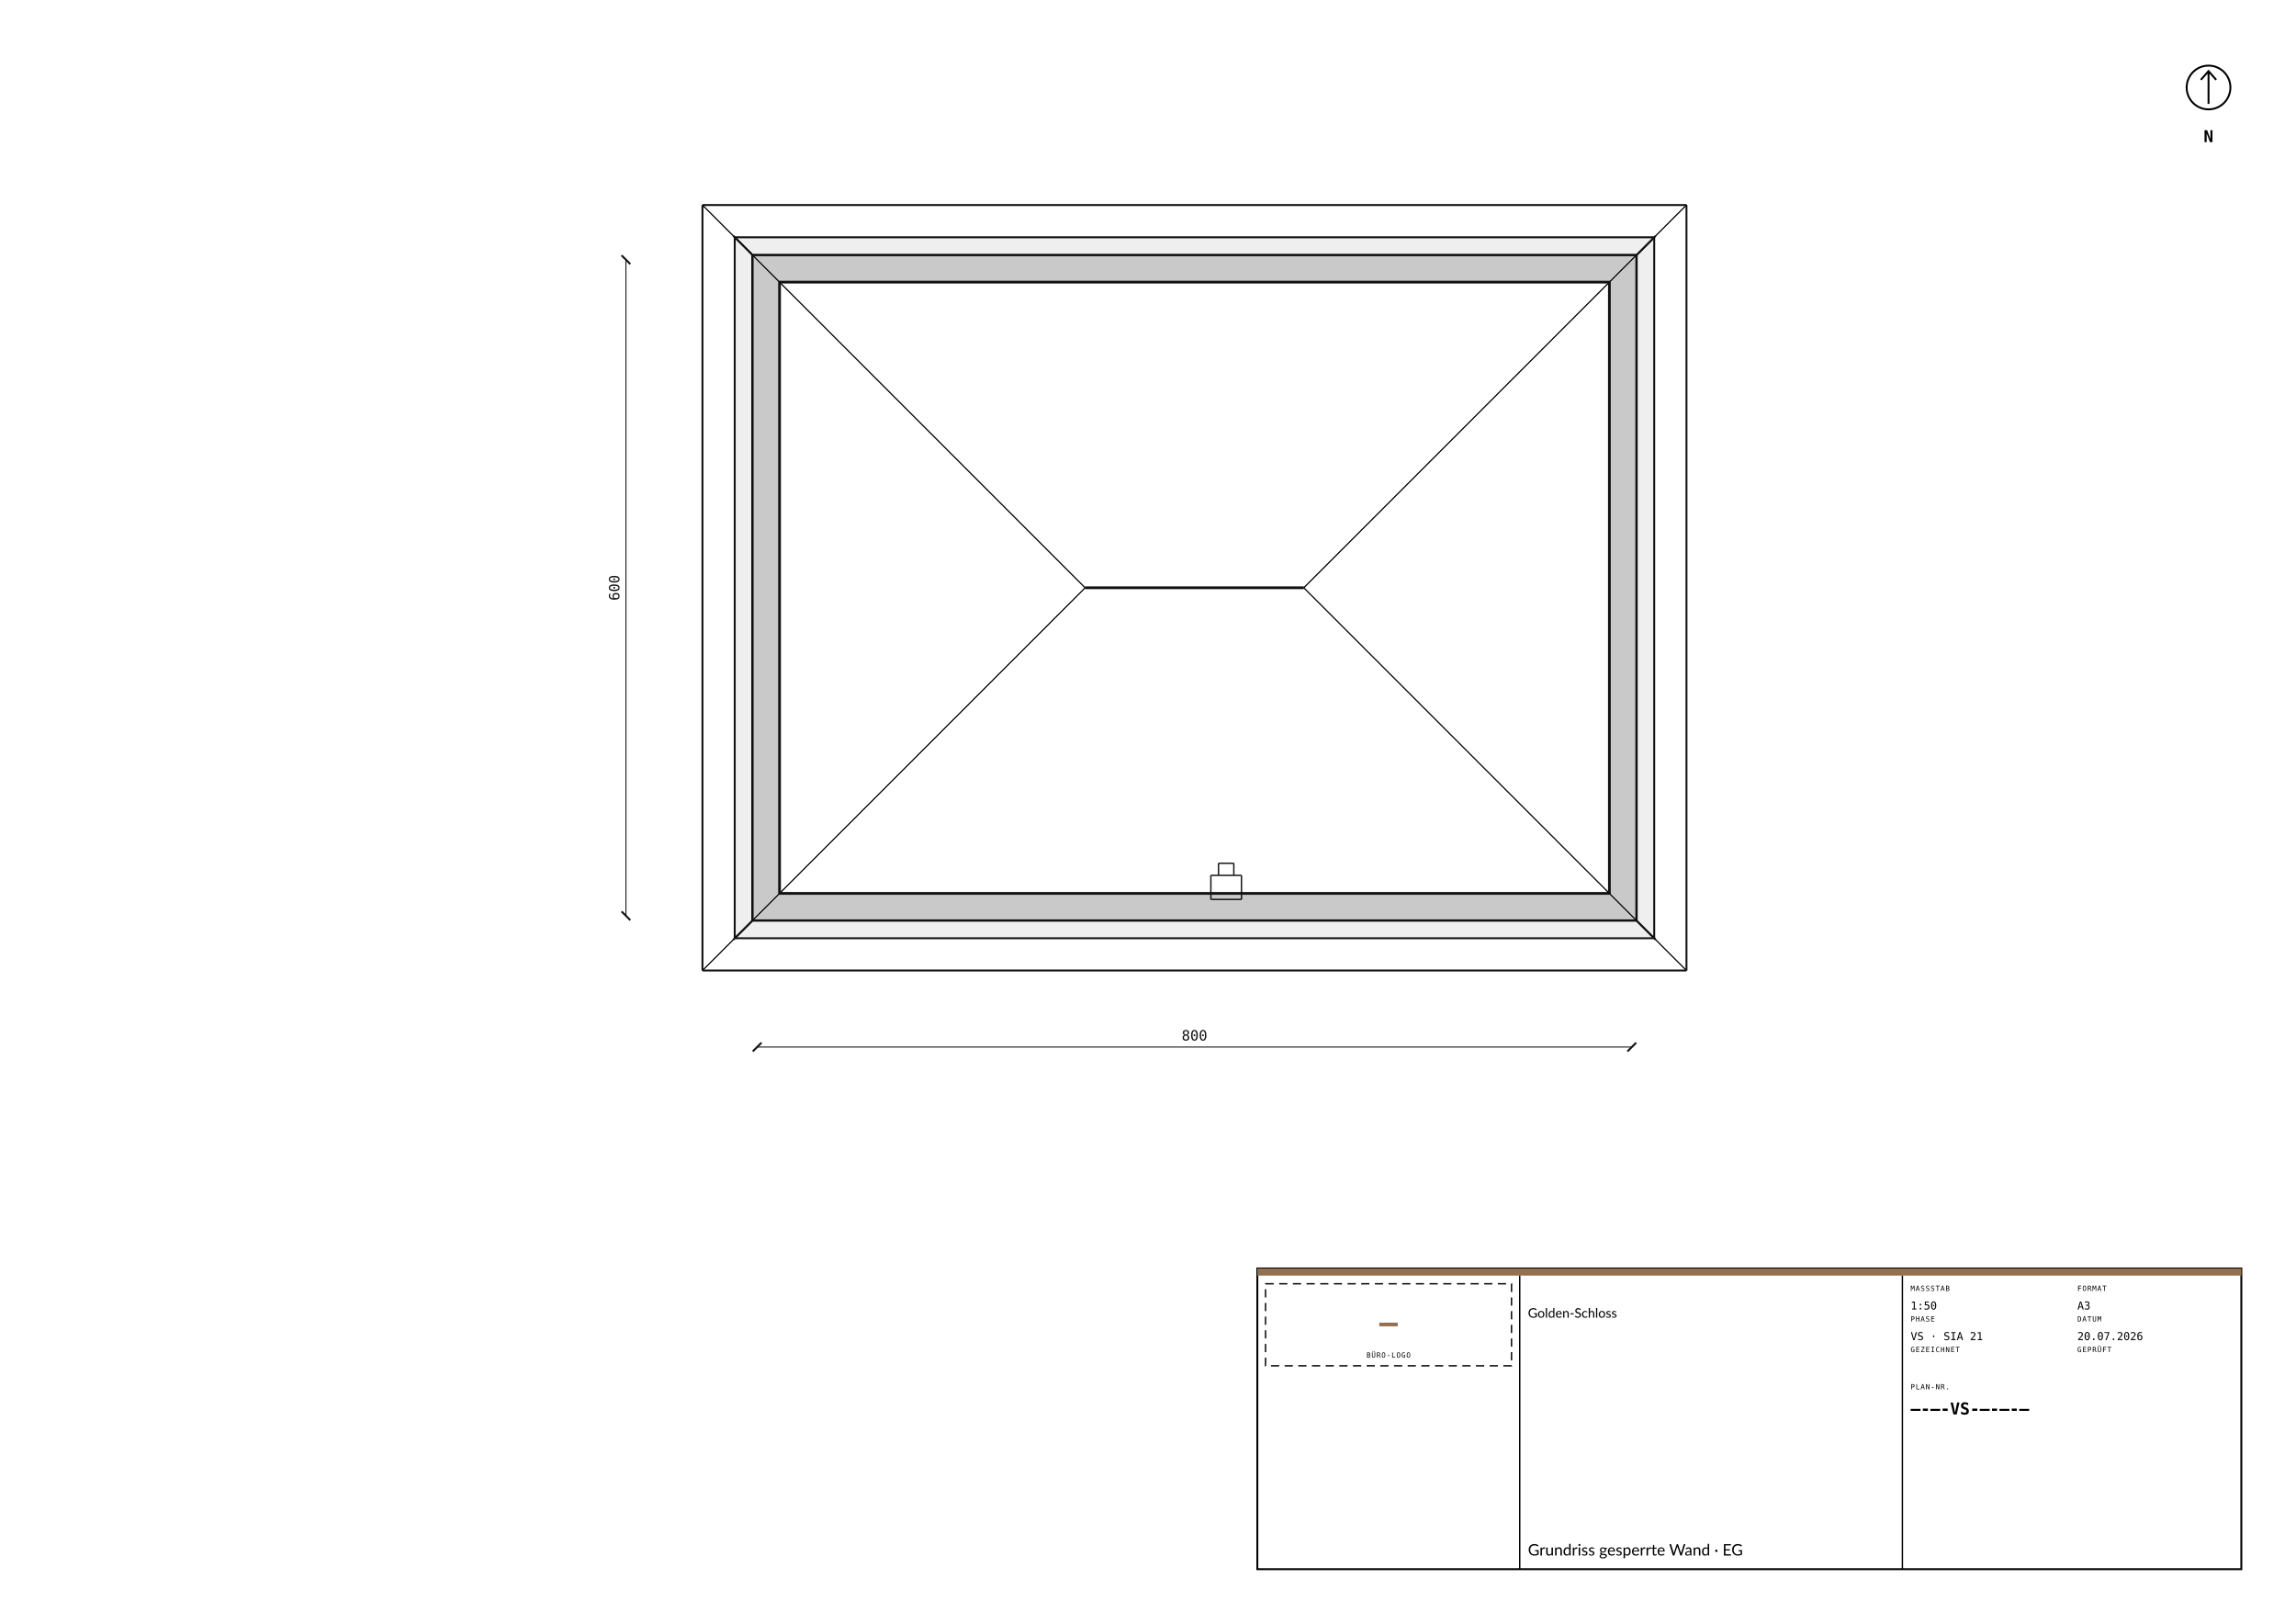
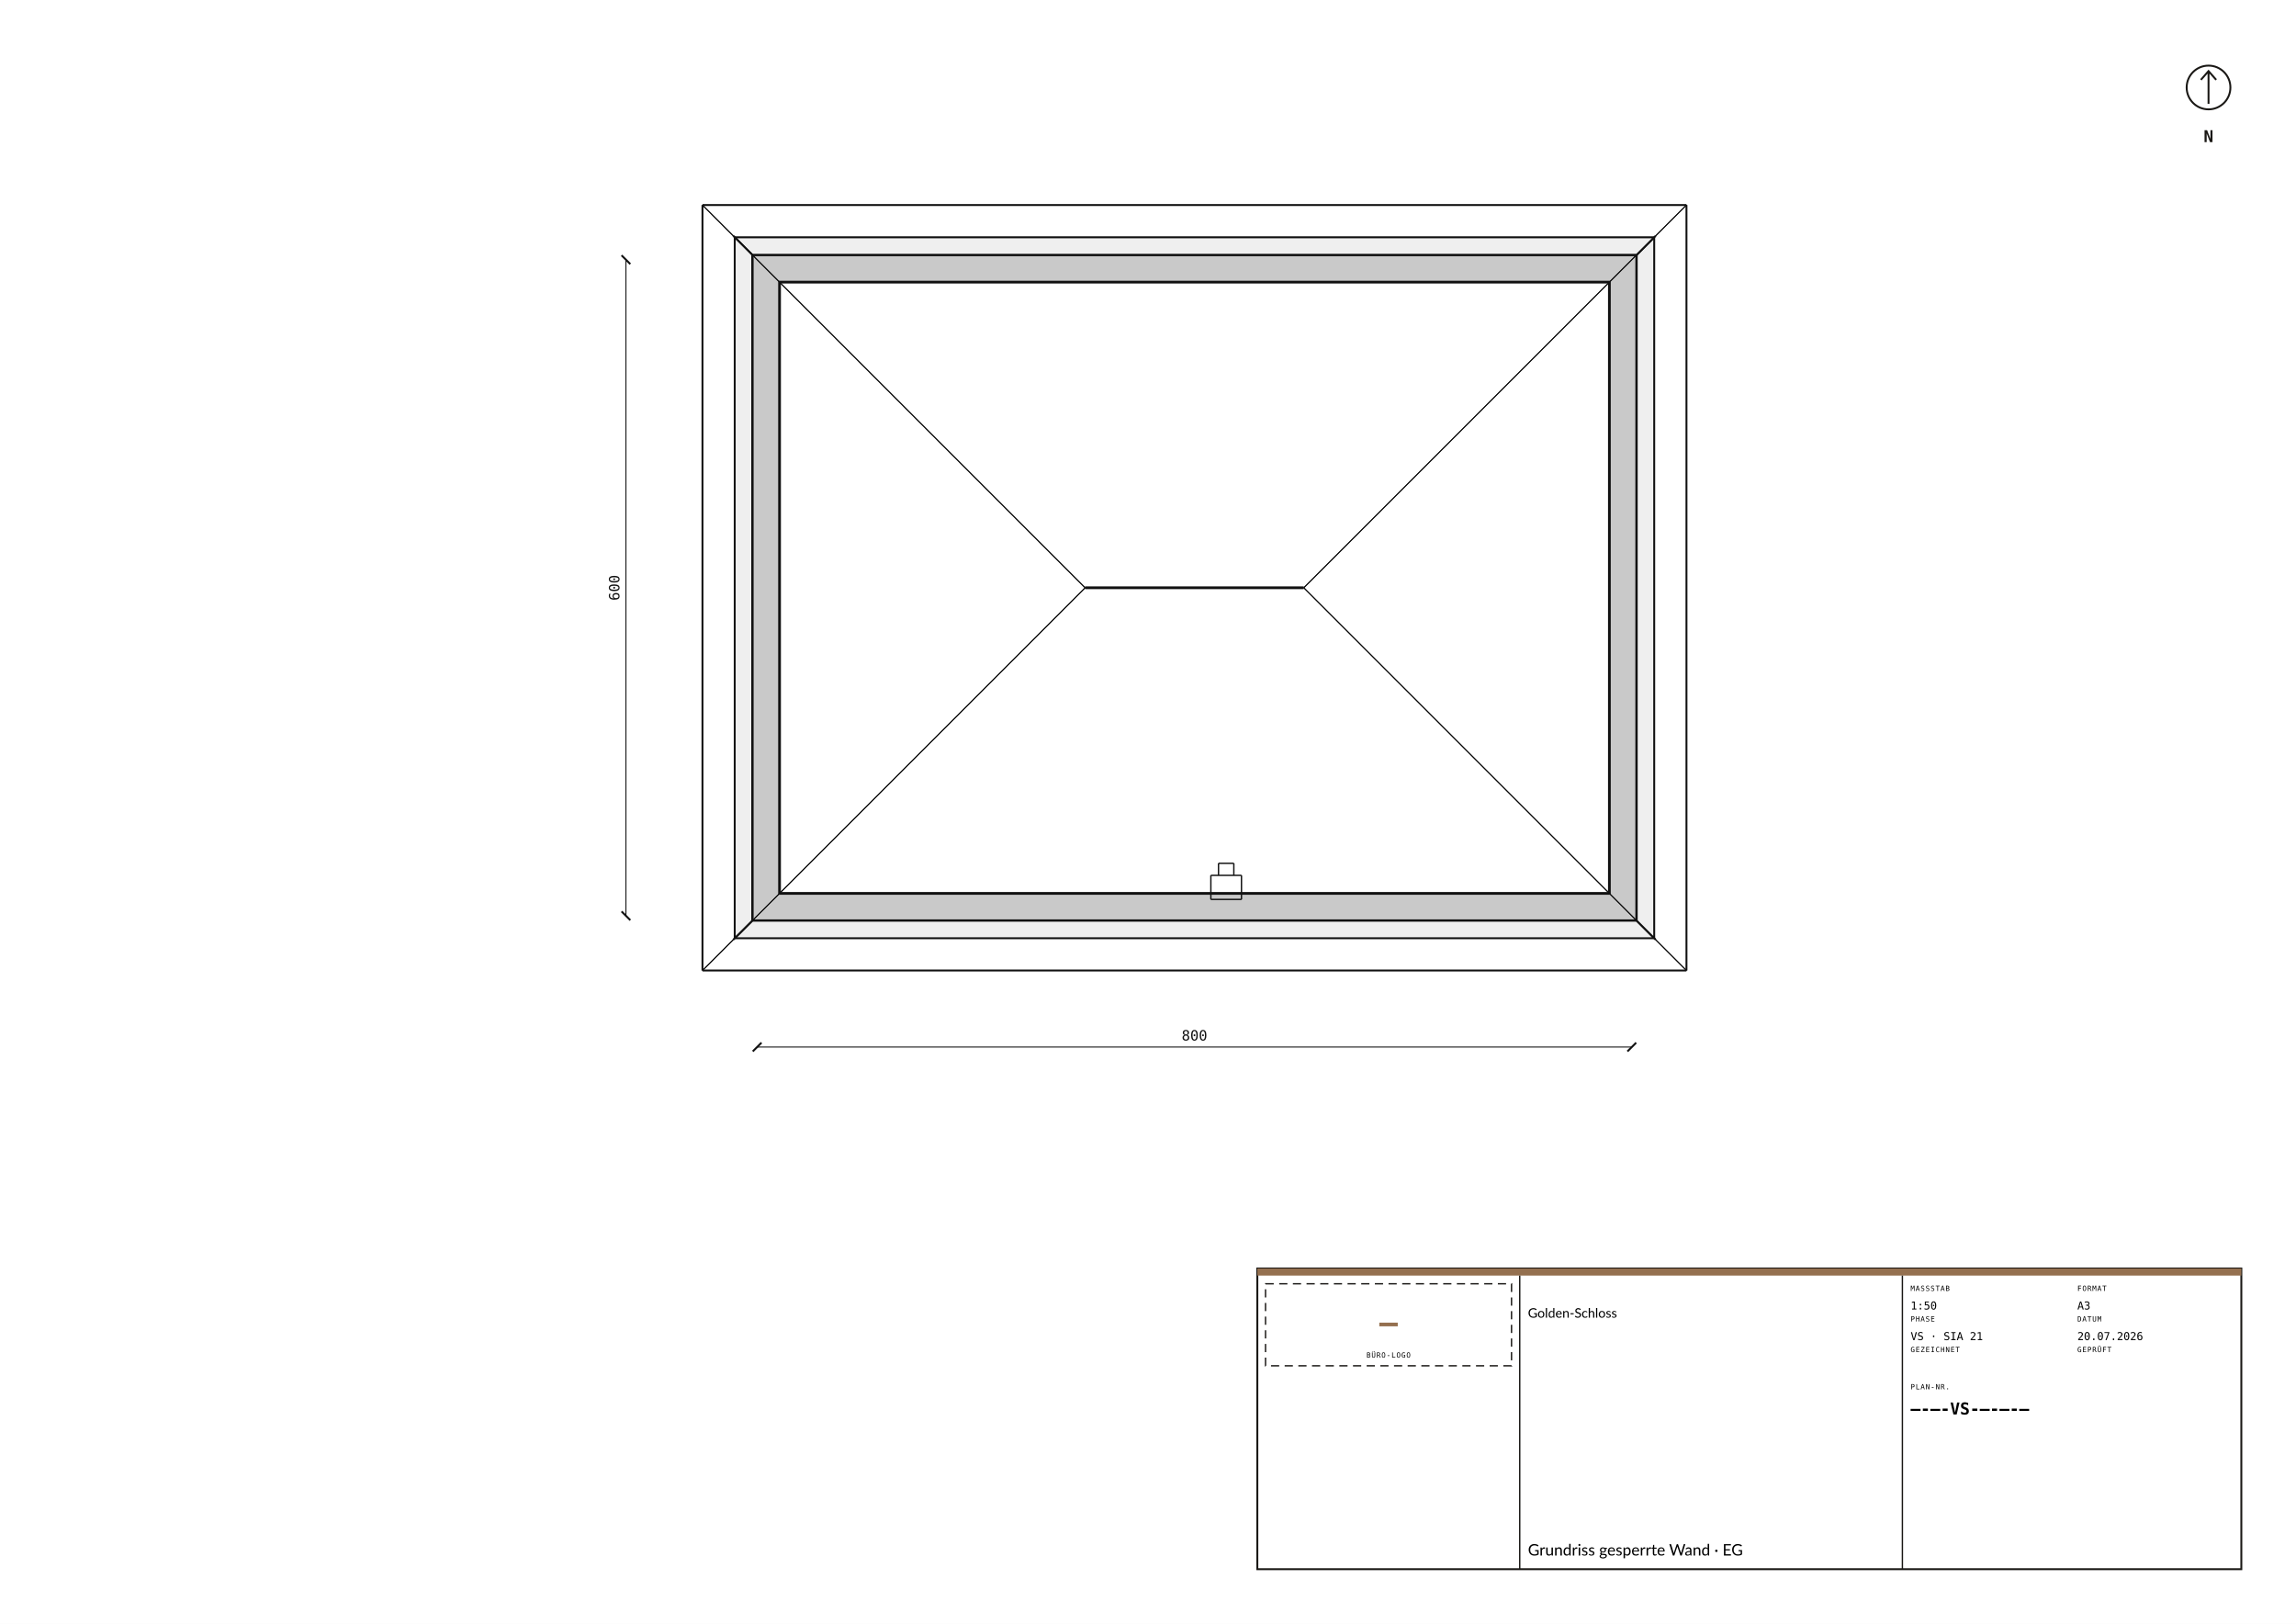
<svg xmlns="http://www.w3.org/2000/svg" width="420mm" height="297mm" viewBox="0 0 420 297" font-family="Helvetica, Arial, sans-serif">
  <rect width="420" height="297" fill="white" />
  <g transform="translate(138.50, 167.50) scale(0.02)">
    <path d="M 8045 45 L 8045 -6045 L -45 -6045 L -45 45 Z M 205 -5795 L 7795 -5795 L 7795 -205 L 205 -205 Z" fill-rule="evenodd" fill="#c9c9c9" stroke="#111" stroke-width="25" />
    <path d="M -45 45 L 8045 45 L 8205 205 L -205 205 Z" fill-rule="evenodd" fill="#efefef" stroke="#111" stroke-width="17.5" />
    <path d="M 8045 45 L 8045 -6045 L 8205 -6205 L 8205 205 Z" fill-rule="evenodd" fill="#efefef" stroke="#111" stroke-width="17.5" />
    <path d="M 8045 -6045 L -45 -6045 L -205 -6205 L 8205 -6205 Z" fill-rule="evenodd" fill="#efefef" stroke="#111" stroke-width="17.5" />
    <path d="M -45 -6045 L -45 45 L -205 205 L -205 -6205 Z" fill-rule="evenodd" fill="#efefef" stroke="#111" stroke-width="17.5" />
    <line x1="4150" y1="-150" x2="4430" y2="-150" stroke="#111" stroke-width="12.5" />
    <line x1="4430" y1="-150" x2="4430" y2="-370" stroke="#111" stroke-width="12.5" />
    <line x1="4430" y1="-370" x2="4150" y2="-370" stroke="#111" stroke-width="12.5" />
    <line x1="4150" y1="-370" x2="4150" y2="-150" stroke="#111" stroke-width="12.5" />
    <line x1="4220" y1="-370" x2="4220" y2="-480" stroke="#111" stroke-width="12.5" />
    <line x1="4220" y1="-480" x2="4360" y2="-480" stroke="#111" stroke-width="12.5" />
    <line x1="4360" y1="-480" x2="4360" y2="-370" stroke="#111" stroke-width="12.5" />
    <line x1="8500" y1="-6500" x2="-500" y2="-6500" stroke="#111" stroke-width="17.5" />
    <line x1="-500" y1="-6500" x2="3000" y2="-3000" stroke="#111" stroke-width="9" />
    <line x1="5000" y1="-3000" x2="8500" y2="-6500" stroke="#111" stroke-width="9" />
    <line x1="-500" y1="-6500" x2="-500" y2="500" stroke="#111" stroke-width="17.5" />
    <line x1="-500" y1="500" x2="3000" y2="-3000" stroke="#111" stroke-width="9" />
    <line x1="3000" y1="-3000" x2="-500" y2="-6500" stroke="#111" stroke-width="9" />
    <line x1="-500" y1="500" x2="8500" y2="500" stroke="#111" stroke-width="17.5" />
    <line x1="8500" y1="500" x2="5000" y2="-3000" stroke="#111" stroke-width="9" />
    <line x1="3000" y1="-3000" x2="-500" y2="500" stroke="#111" stroke-width="9" />
    <line x1="8500" y1="500" x2="8500" y2="-6500" stroke="#111" stroke-width="17.5" />
    <line x1="8500" y1="-6500" x2="5000" y2="-3000" stroke="#111" stroke-width="9" />
    <line x1="5000" y1="-3000" x2="8500" y2="500" stroke="#111" stroke-width="9" />
    <line x1="5000" y1="-3000" x2="3000" y2="-3000" stroke="#111" stroke-width="25" />
    <g stroke="#111" fill="#111">
      <line x1="0" y1="1200" x2="8000" y2="1200" stroke-width="9" />
      <line x1="-40" y1="1240" x2="40" y2="1160" stroke-width="18" />
      <line x1="7960" y1="1240" x2="8040" y2="1160" stroke-width="18" />
      <text x="4000" y="1140" text-anchor="middle" font-size="130" font-family="'IBM Plex Mono', ui-monospace, monospace" stroke="none">800</text>
    </g>
    <g stroke="#111" fill="#111">
      <line x1="-1200" y1="0" x2="-1200" y2="-6000" stroke-width="9" />
      <line x1="-1240" y1="-40" x2="-1160" y2="40" stroke-width="18" />
      <line x1="-1240" y1="-6040" x2="-1160" y2="-5960" stroke-width="18" />
      <text x="-1260" y="-3000" text-anchor="middle" font-size="130" font-family="'IBM Plex Mono', ui-monospace, monospace" stroke="none" transform="rotate(-90 -1260 -3000)">600</text>
    </g>
  </g>
-   <g data-teil="nordpfeil" stroke="black" fill="none" stroke-width="0.35">
+   <g data-teil="nordpfeil" stroke="#1A1815" fill="none" stroke-width="0.35">
    <circle cx="404.00" cy="16.00" r="4" />
    <path d="M 404.00 19.00 L 404.00 13.00 M 402.60 14.60 L 404.00 13.00 L 405.40 14.60" />
-     <text x="404.00" y="26.00" text-anchor="middle" font-family="'IBM Plex Mono', ui-monospace, monospace" font-size="3" font-feature-settings="'tnum'" font-weight="bold" stroke="none" fill="black">N</text>
+     <text x="404.00" y="26.00" text-anchor="middle" font-family="'IBM Plex Mono', ui-monospace, monospace" font-size="3" font-feature-settings="'tnum'" font-weight="bold" stroke="none" fill="#1A1815">N</text>
  </g>
  <g data-teil="plankopf">
-     <rect x="230" y="232" width="180" height="55" fill="white" stroke="black" stroke-width="0.35" />
+     <rect x="230" y="232" width="180" height="55" fill="white" stroke="#1A1815" stroke-width="0.35" />
    <rect x="230" y="232" width="180" height="1.3" fill="#94704F" />
-     <line x1="278" y1="233.3" x2="278" y2="287" stroke="black" stroke-width="0.25" />
-     <line x1="348" y1="233.3" x2="348" y2="287" stroke="black" stroke-width="0.25" />
-     <rect x="231.5" y="234.8" width="45" height="15" fill="none" stroke="black" stroke-width="0.25" stroke-dasharray="1.5 1" />
+     <line x1="278" y1="233.3" x2="278" y2="287" stroke="#1A1815" stroke-width="0.25" />
+     <line x1="348" y1="233.3" x2="348" y2="287" stroke="#1A1815" stroke-width="0.25" />
+     <rect x="231.5" y="234.8" width="45" height="15" fill="none" stroke="#1A1815" stroke-width="0.25" stroke-dasharray="1.5 1" />
    <text x="254.00" y="243.80" text-anchor="middle" font-family="'IBM Plex Mono', ui-monospace, monospace" font-size="5.6" font-feature-settings="'tnum'" font-weight="bold" fill="#94704F">—</text>
    <text x="254.00" y="248.30" text-anchor="middle" font-family="'IBM Plex Mono', ui-monospace, monospace" font-size="1.3" font-feature-settings="'tnum'" letter-spacing="0.1em">BÜRO-LOGO</text>
    <text x="279.50" y="241.00" text-anchor="start" font-family="'Lato', Helvetica, Arial, sans-serif" font-size="2.4">Golden-Schloss</text>
    <text x="279.50" y="284.50" text-anchor="start" font-family="'Lato', Helvetica, Arial, sans-serif" font-size="2.9">Grundriss gesperrte Wand · EG</text>
    <text x="349.50" y="236.10" text-anchor="start" font-family="'IBM Plex Mono', ui-monospace, monospace" font-size="1.3" font-feature-settings="'tnum'" letter-spacing="0.1em">MASSSTAB</text>
    <text x="349.50" y="239.50" text-anchor="start" font-family="'IBM Plex Mono', ui-monospace, monospace" font-size="2" font-feature-settings="'tnum'">1:50</text>
    <text x="380.00" y="236.10" text-anchor="start" font-family="'IBM Plex Mono', ui-monospace, monospace" font-size="1.3" font-feature-settings="'tnum'" letter-spacing="0.1em">FORMAT</text>
    <text x="380.00" y="239.50" text-anchor="start" font-family="'IBM Plex Mono', ui-monospace, monospace" font-size="2" font-feature-settings="'tnum'">A3</text>
    <text x="349.50" y="241.70" text-anchor="start" font-family="'IBM Plex Mono', ui-monospace, monospace" font-size="1.3" font-feature-settings="'tnum'" letter-spacing="0.1em">PHASE</text>
    <text x="349.50" y="245.10" text-anchor="start" font-family="'IBM Plex Mono', ui-monospace, monospace" font-size="2" font-feature-settings="'tnum'">VS · SIA 21</text>
    <text x="380.00" y="241.70" text-anchor="start" font-family="'IBM Plex Mono', ui-monospace, monospace" font-size="1.3" font-feature-settings="'tnum'" letter-spacing="0.1em">DATUM</text>
    <text x="380.00" y="245.10" text-anchor="start" font-family="'IBM Plex Mono', ui-monospace, monospace" font-size="2" font-feature-settings="'tnum'">20.07.2026</text>
    <text x="349.50" y="247.30" text-anchor="start" font-family="'IBM Plex Mono', ui-monospace, monospace" font-size="1.3" font-feature-settings="'tnum'" letter-spacing="0.1em">GEZEICHNET</text>
    <text x="380.00" y="247.30" text-anchor="start" font-family="'IBM Plex Mono', ui-monospace, monospace" font-size="1.3" font-feature-settings="'tnum'" letter-spacing="0.1em">GEPRÜFT</text>
    <text x="349.50" y="254.10" text-anchor="start" font-family="'IBM Plex Mono', ui-monospace, monospace" font-size="1.3" font-feature-settings="'tnum'" letter-spacing="0.1em">PLAN-NR.</text>
    <text x="349.50" y="258.70" text-anchor="start" font-family="'IBM Plex Mono', ui-monospace, monospace" font-size="3" font-feature-settings="'tnum'" font-weight="bold">—-—-VS-—-—-—</text>
  </g>
</svg>
